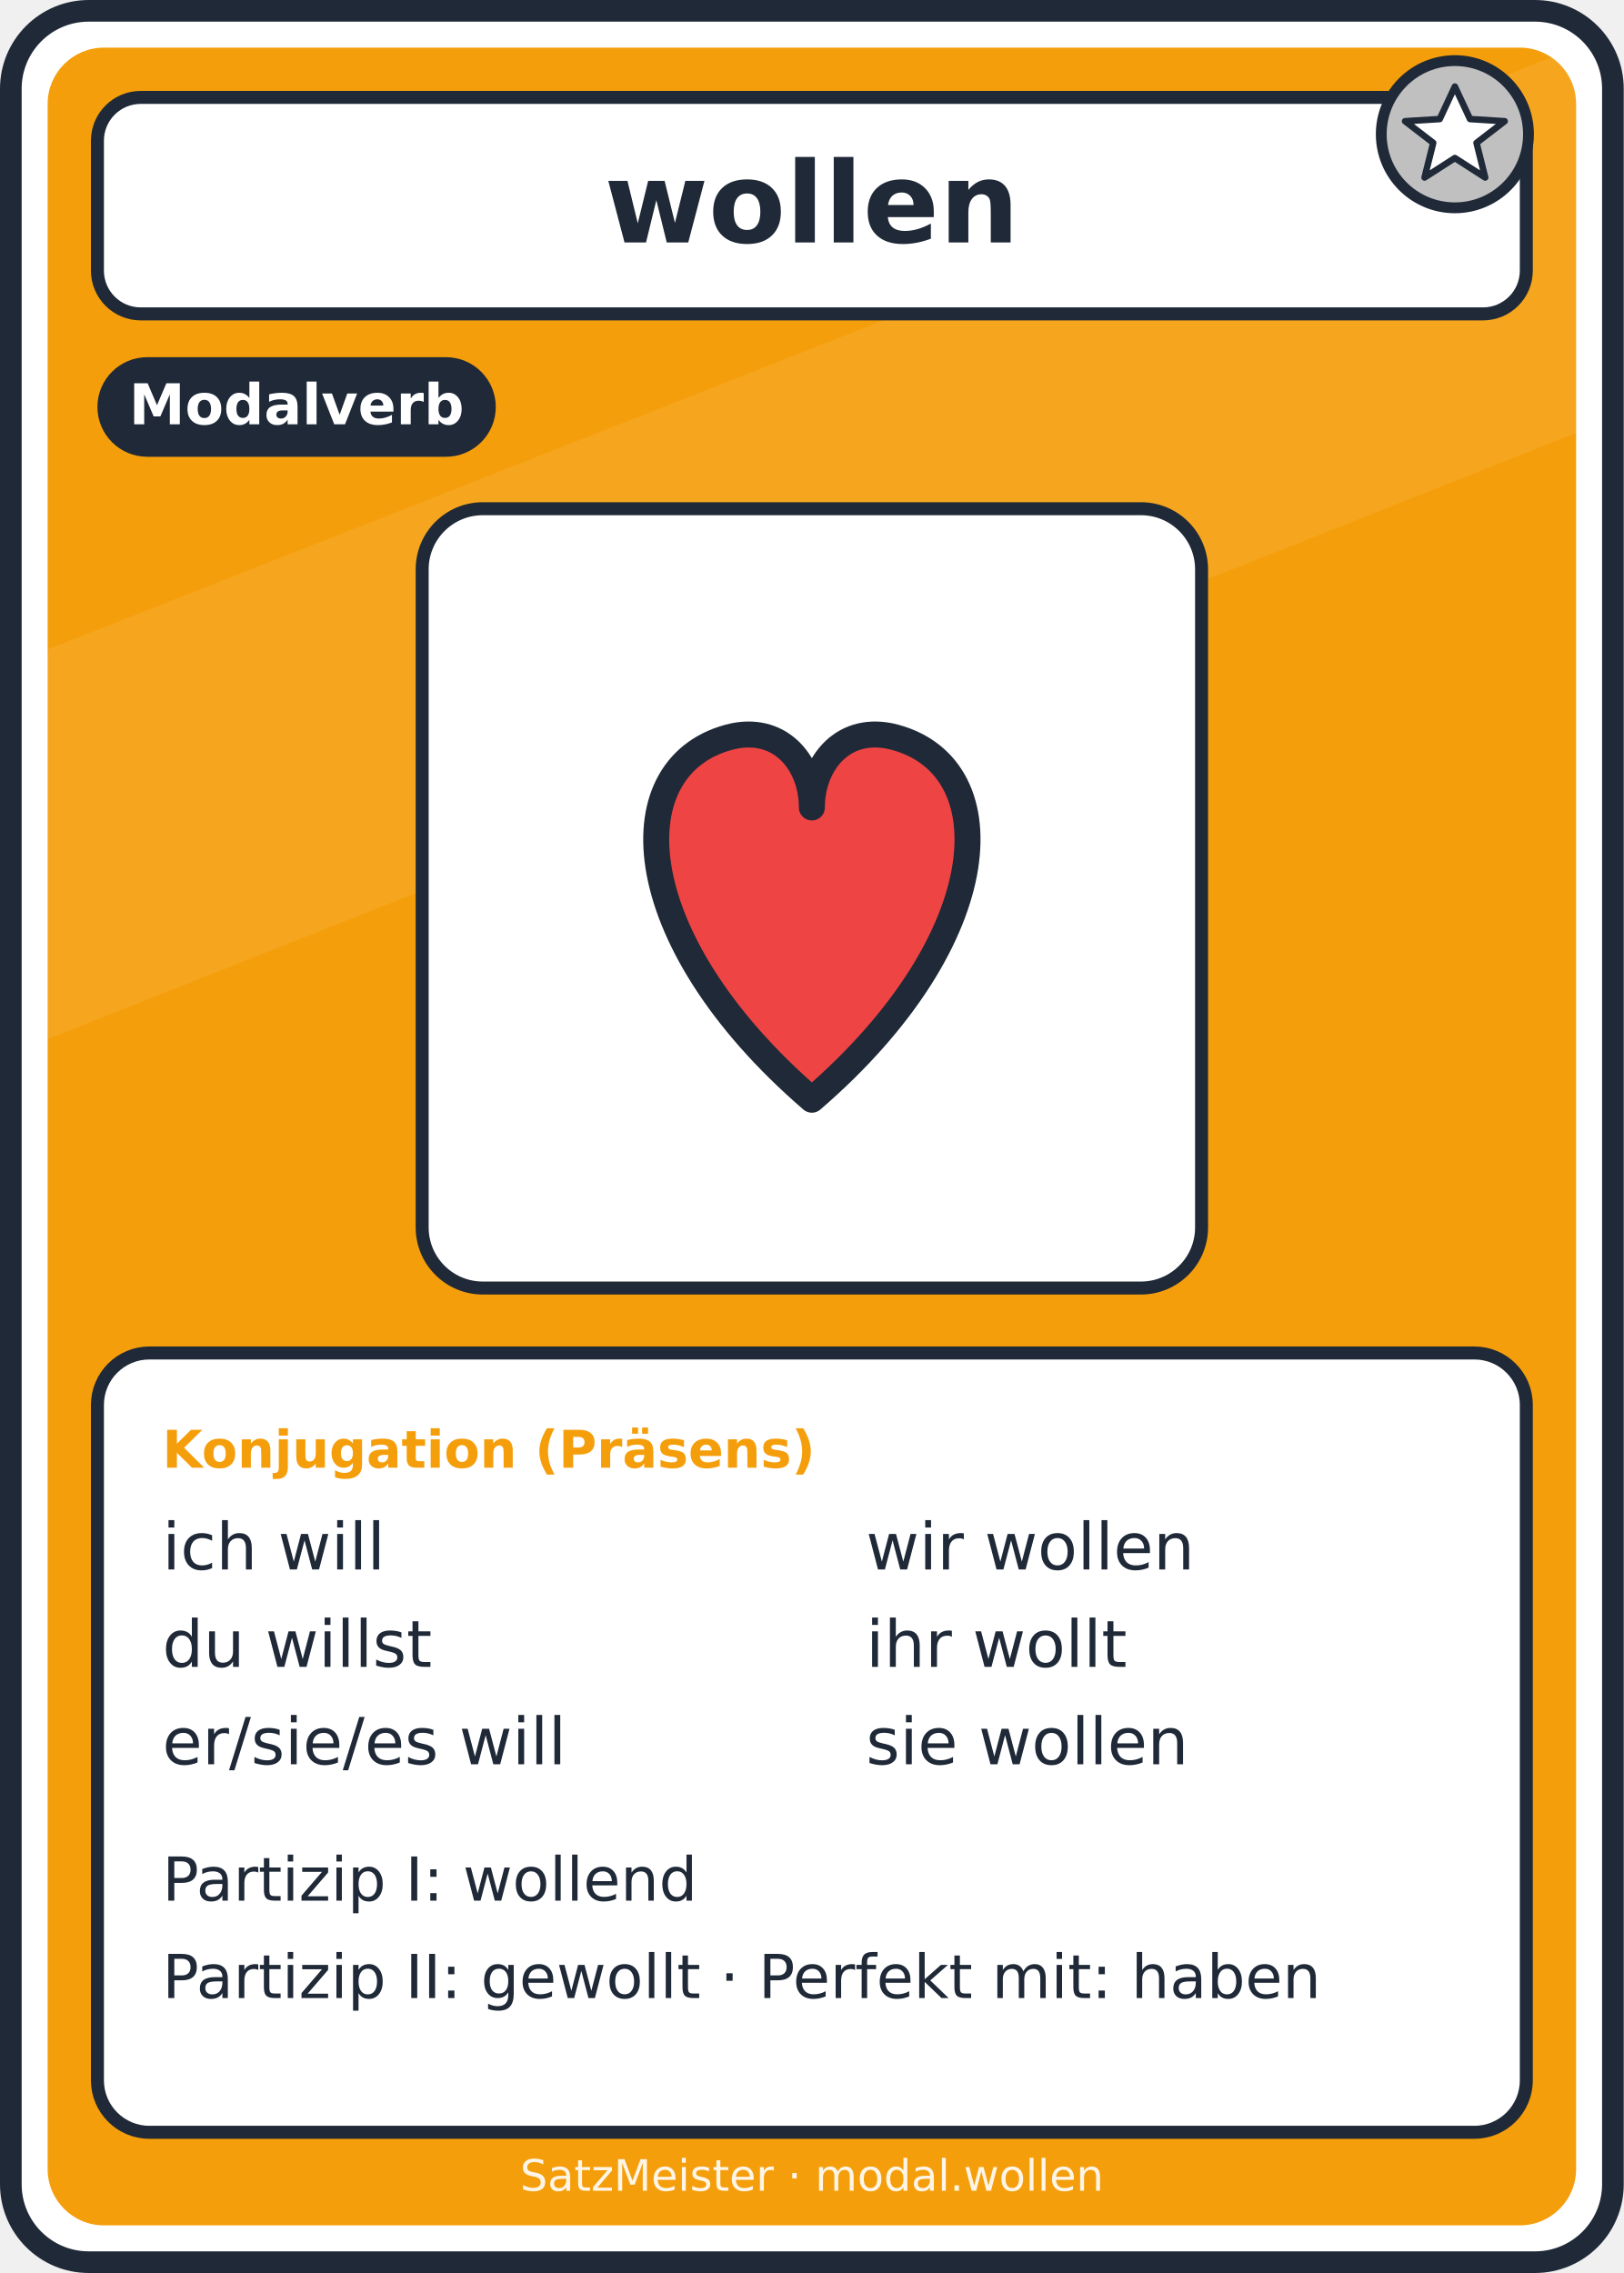
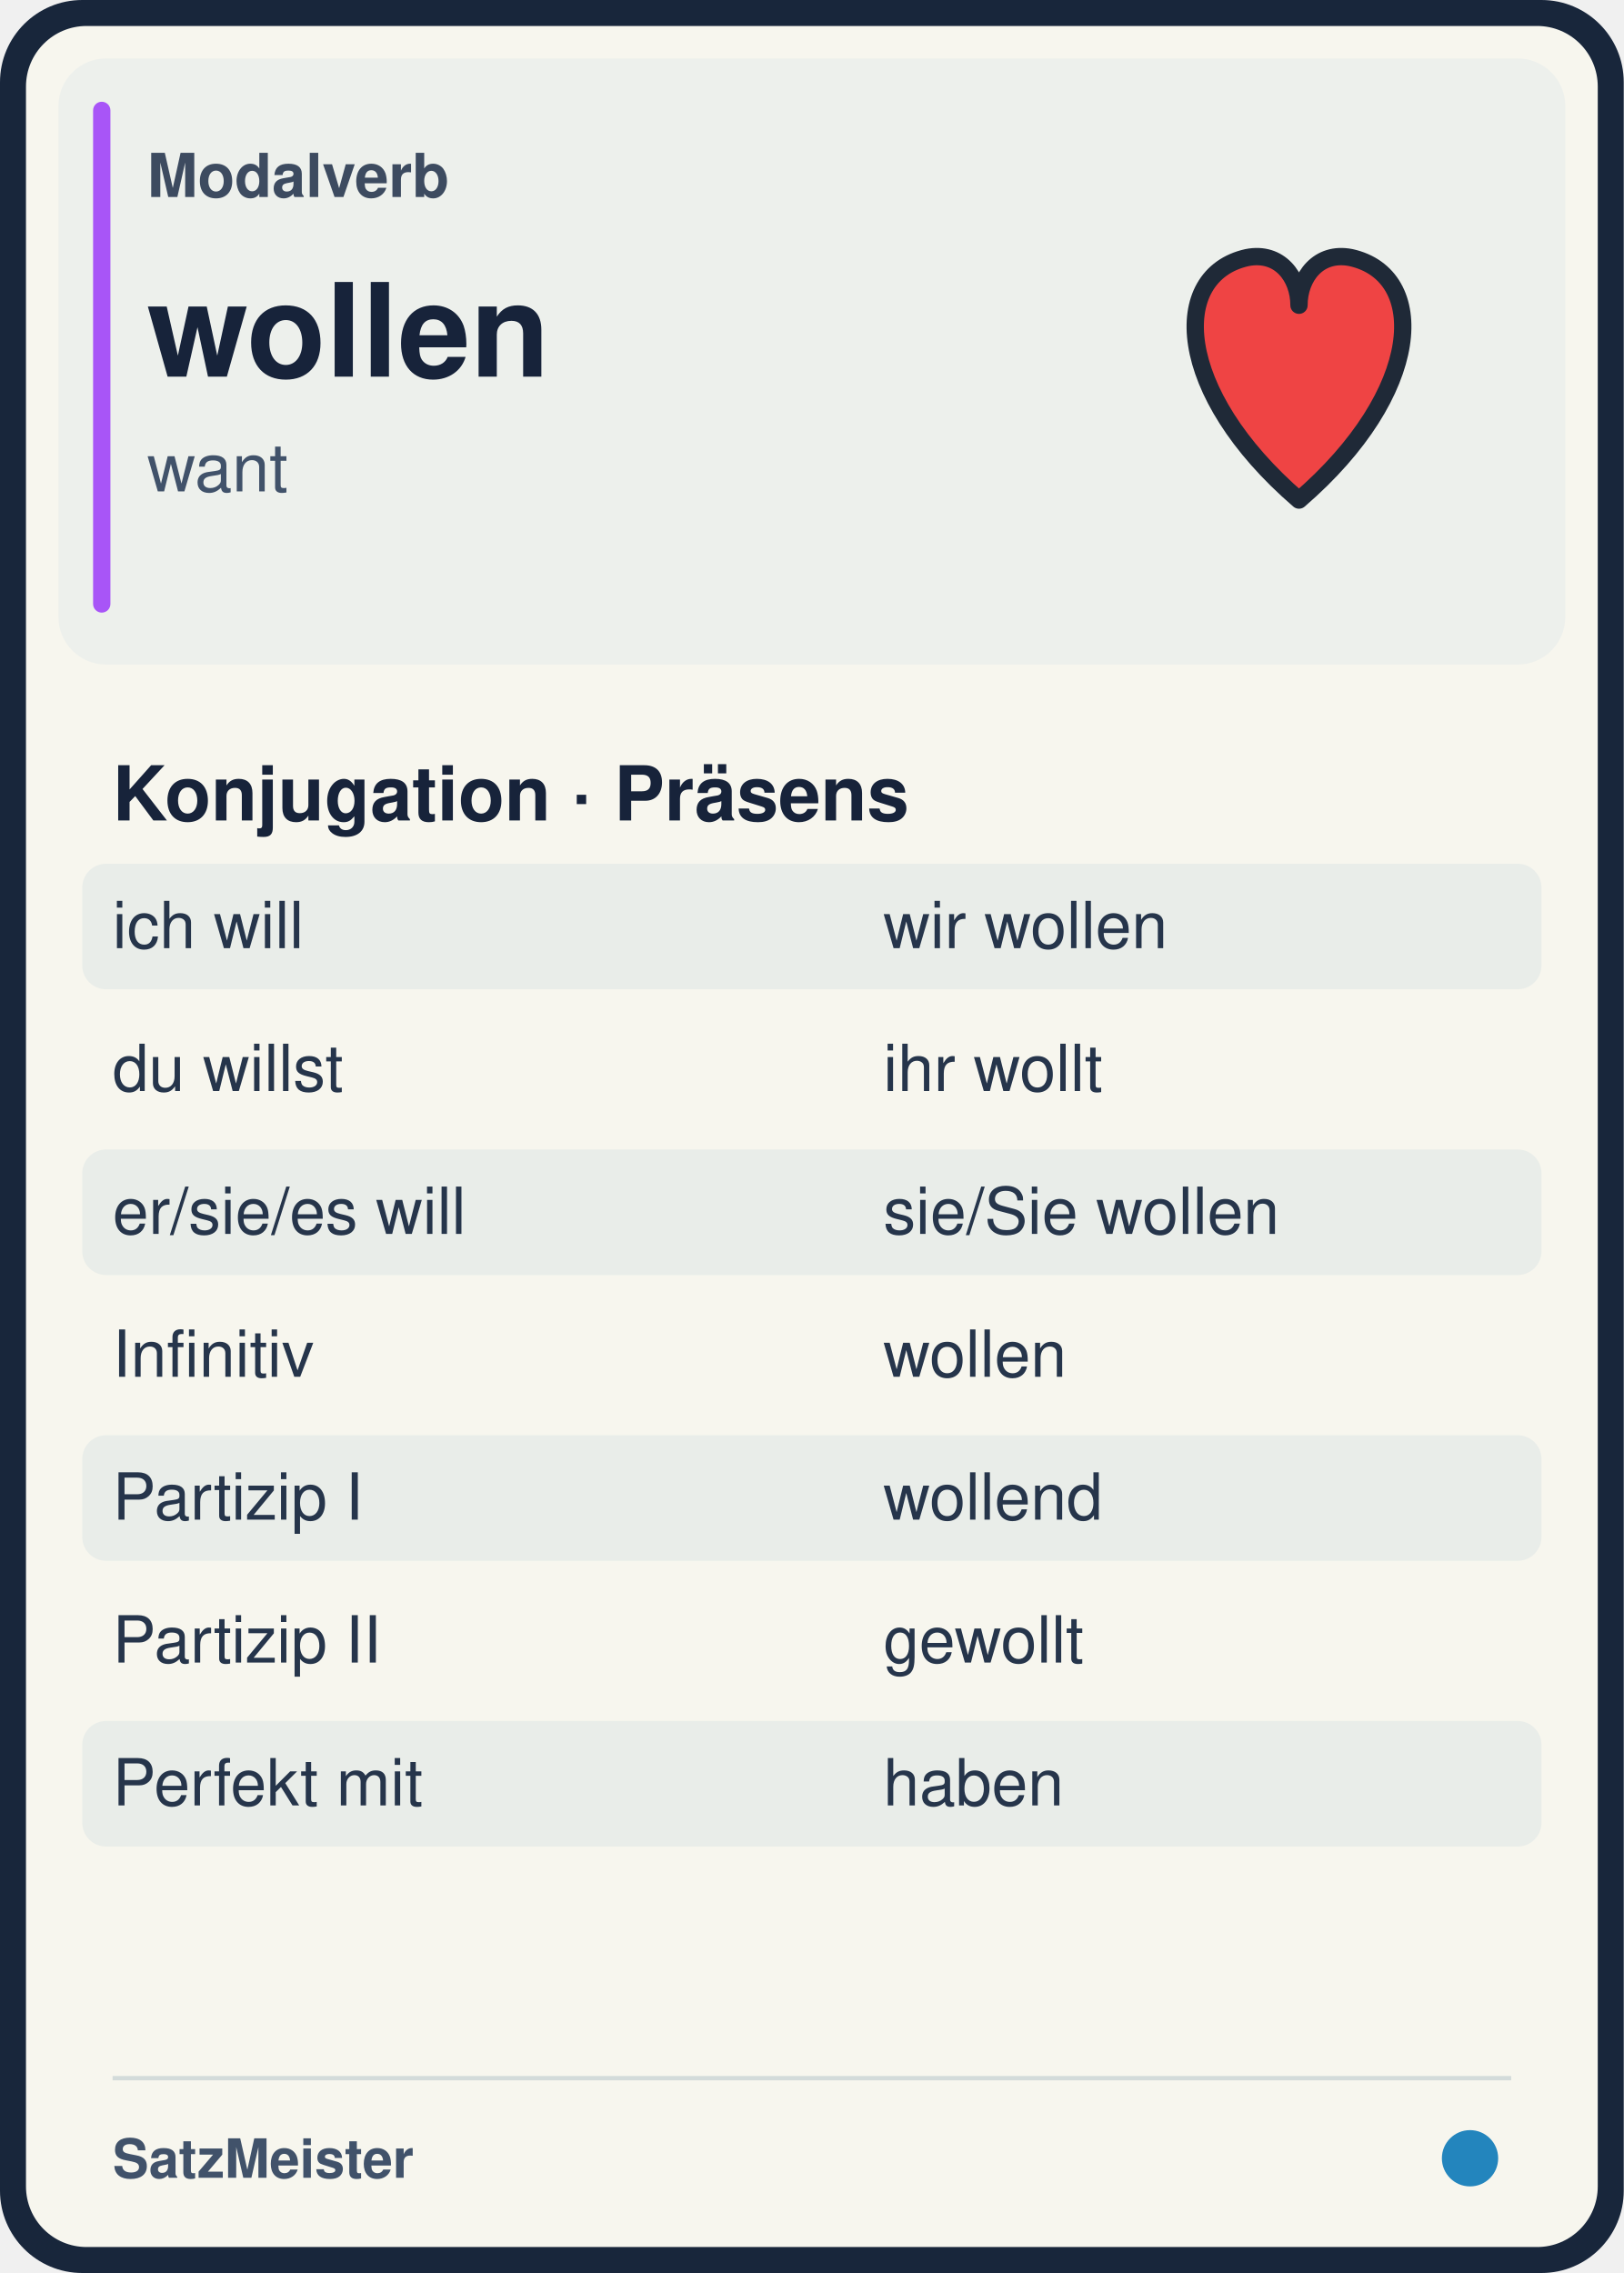
<svg xmlns="http://www.w3.org/2000/svg" viewBox="0 0 750 1050" width="750" height="1050">
-   <g id="card-frame">
-     <rect x="5" y="5" width="740" height="1040" rx="36" ry="36" fill="#ffffff" stroke="#1f2937" stroke-width="10" />
-   </g>
-   <g id="background">
-     <rect x="22" y="22" width="706" height="1006" rx="26" ry="26" fill="#f59e0b" />
-     <path d="M22 300 L728 22 L728 200 L22 480 Z" fill="#ffffff" opacity="0.08" />
-   </g>
-   <g id="name-banner">
-     <rect x="45" y="45" width="660" height="100" rx="20" ry="20" fill="#ffffff" stroke="#1f2937" stroke-width="6" />
-     <text x="375" y="112" text-anchor="middle" font-family="DejaVu Sans, Helvetica, Arial, sans-serif" font-size="52" font-weight="bold" fill="#1f2937">wollen</text>
-   </g>
-   <g id="rarity-star">
-     <circle cx="672" cy="62" r="34" fill="#c0c0c0" stroke="#1f2937" stroke-width="5" />
-     <path d="M672 40 L679 55 L695 56 L682 66 L686 82 L672 73 L658 82 L662 66 L649 56 L665 55 Z" fill="#ffffff" stroke="#1f2937" stroke-width="3" stroke-linejoin="round" />
-   </g>
-   <g id="type-badge">
-     <rect x="45" y="165" width="184" height="46" rx="23" ry="23" fill="#1f2937" />
-     <text x="137" y="196" text-anchor="middle" font-family="DejaVu Sans, Helvetica, Arial, sans-serif" font-size="26" font-weight="bold" fill="#ffffff">Modalverb</text>
-   </g>
-   <g id="icon-area">
-     <rect x="195" y="235" width="360" height="360" rx="28" ry="28" fill="#ffffff" stroke="#1f2937" stroke-width="6" />
-     <g id="icon" transform="translate(225 265) scale(1.5)" fill="none" stroke="#1f2937" stroke-width="8" stroke-linecap="round" stroke-linejoin="round">
+   <rect id="card-frame" width="750" height="1050" rx="38" fill="#18263b" />
+   <rect x="12" y="12" width="726" height="1026" rx="28" fill="#f7f6ee" />
+   <g id="card-heading" font-family="Helvetica, Arial, sans-serif">
+     <rect x="27" y="27" width="696" height="280" rx="22" fill="#edf0ec" />
+     <rect x="43" y="47" width="8" height="236" rx="4" fill="#a855f7" />
+     <text x="68" y="91" font-size="28" font-weight="bold" fill="#3d4b60">Modalverb</text>
+     <text x="68" y="174" font-size="60" font-weight="bold" fill="#17233a">wollen</text>
+     <text x="68" y="227" font-size="31" fill="#41526a">want</text>
+     <g id="icon" transform="translate(500 69)" fill="none" stroke="#1f2937" stroke-width="8" stroke-linecap="round" stroke-linejoin="round">
      <path d="M100 162 C42 112 40 58 76 50 C91 47 100 59 100 72 C100 59 109 47 124 50 C160 58 158 112 100 162 Z" fill="#ef4444" />
    </g>
  </g>
-   <g id="text-area">
-     <rect x="45" y="625" width="660" height="360" rx="24" ry="24" fill="#ffffff" stroke="#1f2937" stroke-width="6" />
-     <text x="75" y="678" font-family="DejaVu Sans, Helvetica, Arial, sans-serif" font-size="24" font-weight="bold" fill="#f59e0b">Konjugation (Präsens)</text>
-     <text x="75" y="725" font-family="DejaVu Sans, Helvetica, Arial, sans-serif" font-size="30" fill="#1f2937">ich will</text>
-     <text x="400" y="725" font-family="DejaVu Sans, Helvetica, Arial, sans-serif" font-size="30" fill="#1f2937">wir wollen</text>
-     <text x="75" y="770" font-family="DejaVu Sans, Helvetica, Arial, sans-serif" font-size="30" fill="#1f2937">du willst</text>
-     <text x="400" y="770" font-family="DejaVu Sans, Helvetica, Arial, sans-serif" font-size="30" fill="#1f2937">ihr wollt</text>
-     <text x="75" y="815" font-family="DejaVu Sans, Helvetica, Arial, sans-serif" font-size="30" fill="#1f2937">er/sie/es will</text>
-     <text x="400" y="815" font-family="DejaVu Sans, Helvetica, Arial, sans-serif" font-size="30" fill="#1f2937">sie wollen</text>
-     <text x="75" y="878" font-family="DejaVu Sans, Helvetica, Arial, sans-serif" font-size="28" fill="#1f2937">Partizip I:  wollend</text>
-     <text x="75" y="923" font-family="DejaVu Sans, Helvetica, Arial, sans-serif" font-size="28" fill="#1f2937">Partizip II:  gewollt   ·   Perfekt mit:  haben</text>
+   <g id="grammar" font-family="Helvetica, Arial, sans-serif">
+     <text x="52" y="379" font-size="35" font-weight="bold" fill="#17233a">Konjugation · Präsens</text>
+     <rect x="38" y="399" width="674" height="58" rx="11" fill="#e9ede9" />
+     <text x="52" y="438" font-size="30" font-weight="normal" fill="#26354b">ich  will</text>
+     <text x="408" y="438" font-size="30" font-weight="normal" fill="#26354b">wir  wollen</text>
+     <text x="52" y="504" font-size="30" font-weight="normal" fill="#26354b">du  willst</text>
+     <text x="408" y="504" font-size="30" font-weight="normal" fill="#26354b">ihr  wollt</text>
+     <rect x="38" y="531" width="674" height="58" rx="11" fill="#e9ede9" />
+     <text x="52" y="570" font-size="30" font-weight="normal" fill="#26354b">er/sie/es  will</text>
+     <text x="408" y="570" font-size="30" font-weight="normal" fill="#26354b">sie/Sie  wollen</text>
+     <text x="52" y="636" font-size="30" font-weight="normal" fill="#26354b">Infinitiv</text>
+     <text x="408" y="636" font-size="30" font-weight="normal" fill="#26354b">wollen</text>
+     <rect x="38" y="663" width="674" height="58" rx="11" fill="#e9ede9" />
+     <text x="52" y="702" font-size="30" font-weight="normal" fill="#26354b">Partizip I</text>
+     <text x="408" y="702" font-size="30" font-weight="normal" fill="#26354b">wollend</text>
+     <text x="52" y="768" font-size="30" font-weight="normal" fill="#26354b">Partizip II</text>
+     <text x="408" y="768" font-size="30" font-weight="normal" fill="#26354b">gewollt</text>
+     <rect x="38" y="795" width="674" height="58" rx="11" fill="#e9ede9" />
+     <text x="52" y="834" font-size="30" font-weight="normal" fill="#26354b">Perfekt mit</text>
+     <text x="408" y="834" font-size="30" font-weight="normal" fill="#26354b">haben</text>
  </g>
-   <g id="footer-strip">
-     <text x="375" y="1012" text-anchor="middle" font-family="DejaVu Sans, Helvetica, Arial, sans-serif" font-size="20" fill="#ffffff" opacity="0.9">SatzMeister · modal.wollen</text>
+   <path d="M52 960H698" stroke="#d3dbda" stroke-width="2" />
+   <g id="footer" font-family="Helvetica, Arial, sans-serif" font-size="25" fill="#41526a">
+     <text x="52" y="1006" font-weight="bold">SatzMeister</text>
+     <circle cx="679" cy="997" r="13" fill="#2385bd" />
  </g>
</svg>
